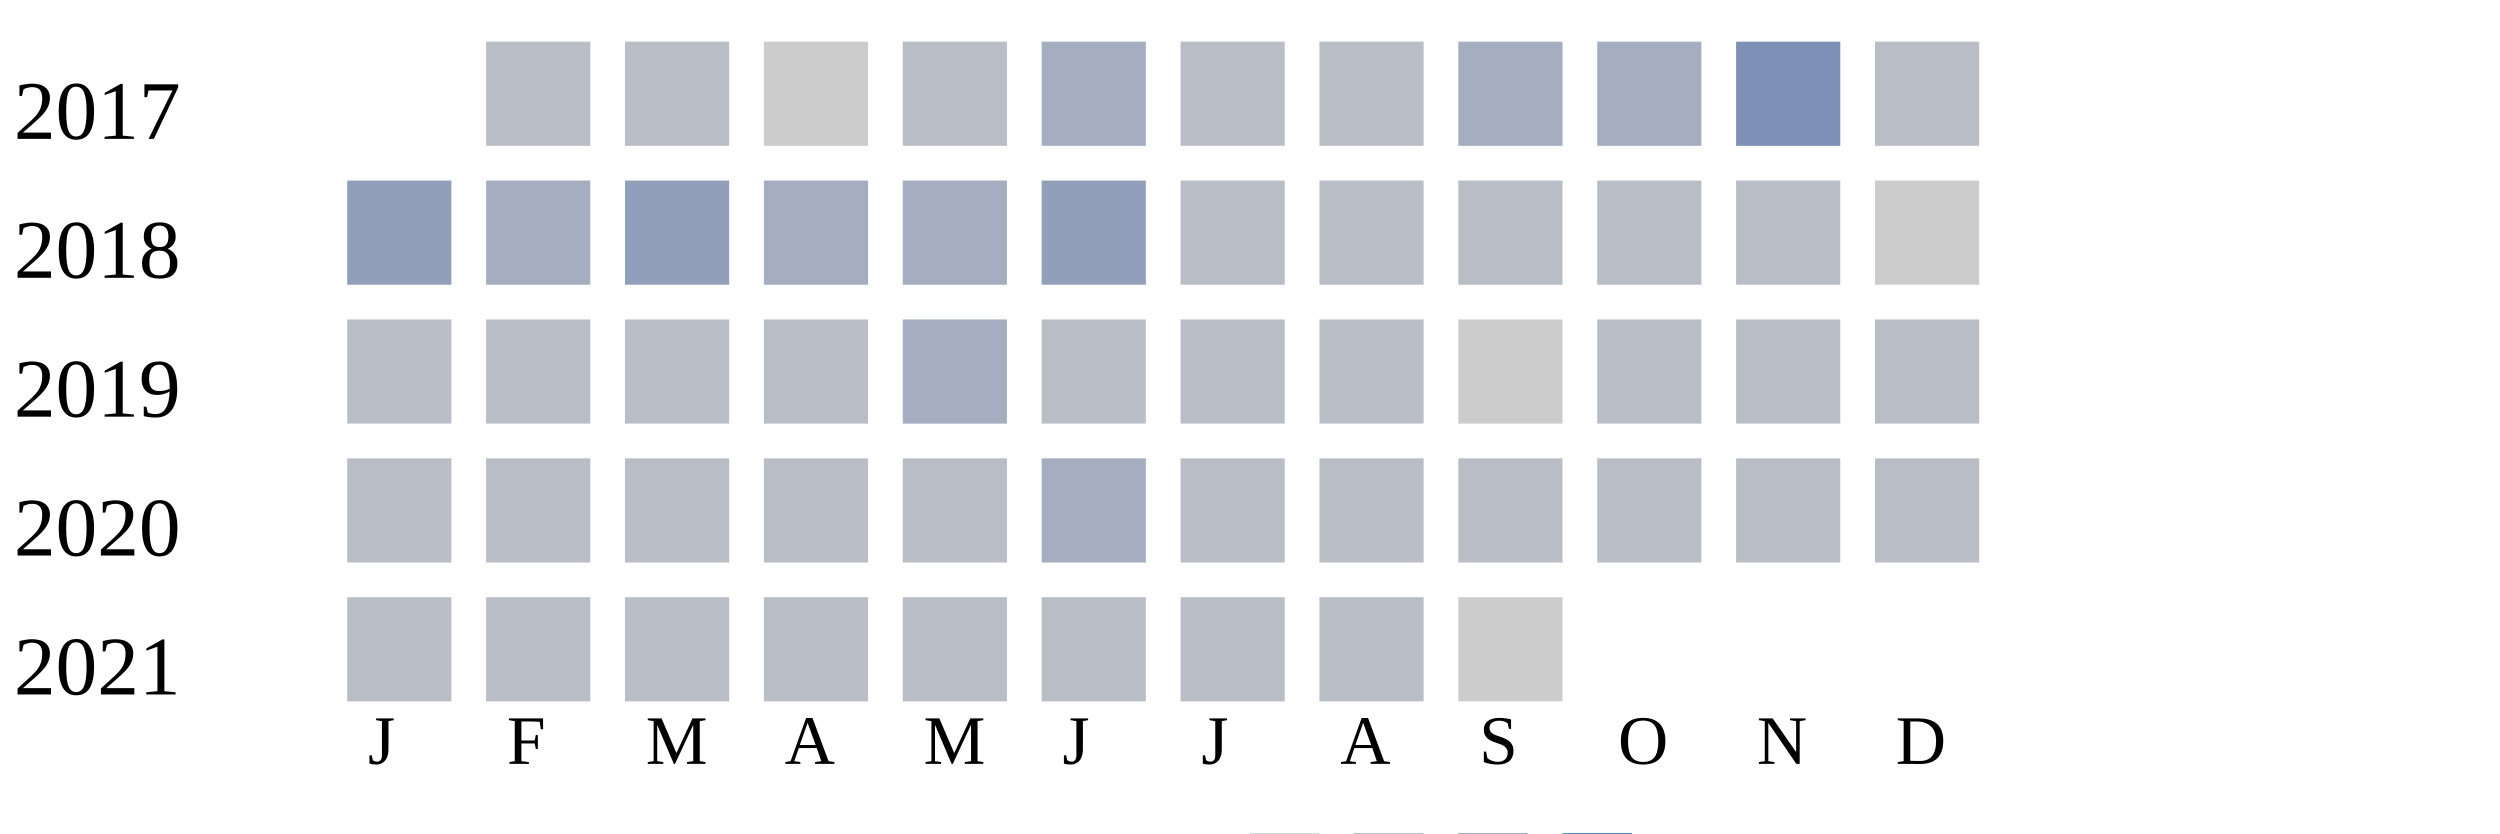
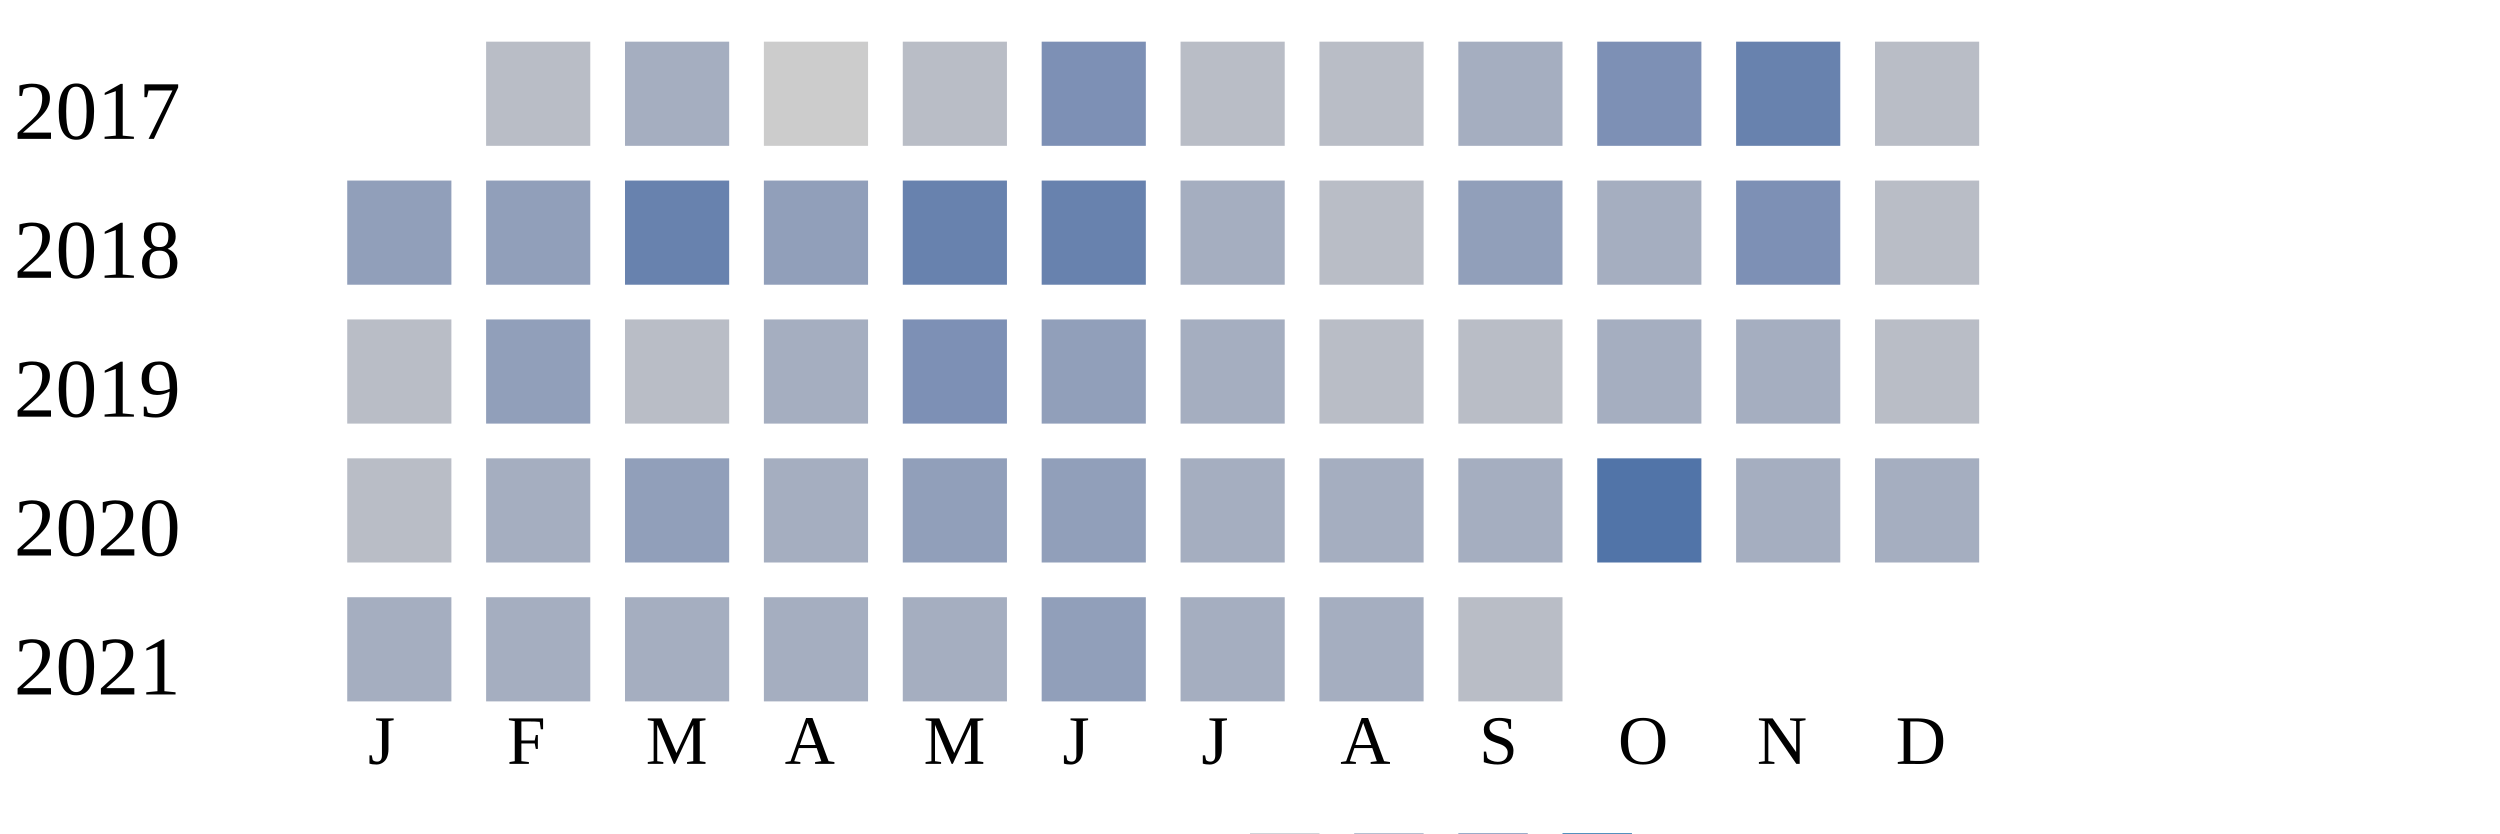
<svg xmlns="http://www.w3.org/2000/svg" width="360" height="120">
  <g transform="translate(0 0)">
    <text x="2" y="20">2017</text>
    <rect x="70" y="6" width="15" height="15" fill="#b9bdc6" />
-     <rect x="90" y="6" width="15" height="15" fill="#b9bdc6" />
+     <rect x="90" y="6" width="15" height="15" fill="#a5aec0" />
    <rect x="110" y="6" width="15" height="15" fill="#cccccc" />
    <rect x="130" y="6" width="15" height="15" fill="#b9bdc6" />
-     <rect x="150" y="6" width="15" height="15" fill="#a5aec0" />
+     <rect x="150" y="6" width="15" height="15" fill="#7d90b5" />
    <rect x="170" y="6" width="15" height="15" fill="#b9bdc6" />
    <rect x="190" y="6" width="15" height="15" fill="#b9bdc6" />
    <rect x="210" y="6" width="15" height="15" fill="#a5aec0" />
-     <rect x="230" y="6" width="15" height="15" fill="#a5aec0" />
-     <rect x="250" y="6" width="15" height="15" fill="#7d90b5" />
+     <rect x="230" y="6" width="15" height="15" fill="#7d90b5" />
+     <rect x="250" y="6" width="15" height="15" fill="#6882ae" />
    <rect x="270" y="6" width="15" height="15" fill="#b9bdc6" />
  </g>
  <g transform="translate(0 20)">
    <text x="2" y="20">2018</text>
    <rect x="50" y="6" width="15" height="15" fill="#919fba" />
-     <rect x="70" y="6" width="15" height="15" fill="#a5aec0" />
-     <rect x="90" y="6" width="15" height="15" fill="#919fba" />
-     <rect x="110" y="6" width="15" height="15" fill="#a5aec0" />
-     <rect x="130" y="6" width="15" height="15" fill="#a5aec0" />
-     <rect x="150" y="6" width="15" height="15" fill="#919fba" />
-     <rect x="170" y="6" width="15" height="15" fill="#b9bdc6" />
+     <rect x="70" y="6" width="15" height="15" fill="#919fba" />
+     <rect x="90" y="6" width="15" height="15" fill="#6882ae" />
+     <rect x="110" y="6" width="15" height="15" fill="#919fba" />
+     <rect x="130" y="6" width="15" height="15" fill="#6882ae" />
+     <rect x="150" y="6" width="15" height="15" fill="#6882ae" />
+     <rect x="170" y="6" width="15" height="15" fill="#a5aec0" />
    <rect x="190" y="6" width="15" height="15" fill="#b9bdc6" />
-     <rect x="210" y="6" width="15" height="15" fill="#b9bdc6" />
-     <rect x="230" y="6" width="15" height="15" fill="#b9bdc6" />
-     <rect x="250" y="6" width="15" height="15" fill="#b9bdc6" />
-     <rect x="270" y="6" width="15" height="15" fill="#cccccc" />
+     <rect x="210" y="6" width="15" height="15" fill="#919fba" />
+     <rect x="230" y="6" width="15" height="15" fill="#a5aec0" />
+     <rect x="250" y="6" width="15" height="15" fill="#7d90b5" />
+     <rect x="270" y="6" width="15" height="15" fill="#b9bdc6" />
  </g>
  <g transform="translate(0 40)">
    <text x="2" y="20">2019</text>
    <rect x="50" y="6" width="15" height="15" fill="#b9bdc6" />
-     <rect x="70" y="6" width="15" height="15" fill="#b9bdc6" />
+     <rect x="70" y="6" width="15" height="15" fill="#919fba" />
    <rect x="90" y="6" width="15" height="15" fill="#b9bdc6" />
-     <rect x="110" y="6" width="15" height="15" fill="#b9bdc6" />
-     <rect x="130" y="6" width="15" height="15" fill="#a5aec0" />
-     <rect x="150" y="6" width="15" height="15" fill="#b9bdc6" />
-     <rect x="170" y="6" width="15" height="15" fill="#b9bdc6" />
+     <rect x="110" y="6" width="15" height="15" fill="#a5aec0" />
+     <rect x="130" y="6" width="15" height="15" fill="#7d90b5" />
+     <rect x="150" y="6" width="15" height="15" fill="#919fba" />
+     <rect x="170" y="6" width="15" height="15" fill="#a5aec0" />
    <rect x="190" y="6" width="15" height="15" fill="#b9bdc6" />
-     <rect x="210" y="6" width="15" height="15" fill="#cccccc" />
-     <rect x="230" y="6" width="15" height="15" fill="#b9bdc6" />
-     <rect x="250" y="6" width="15" height="15" fill="#b9bdc6" />
+     <rect x="210" y="6" width="15" height="15" fill="#b9bdc6" />
+     <rect x="230" y="6" width="15" height="15" fill="#a5aec0" />
+     <rect x="250" y="6" width="15" height="15" fill="#a5aec0" />
    <rect x="270" y="6" width="15" height="15" fill="#b9bdc6" />
  </g>
  <g transform="translate(0 60)">
    <text x="2" y="20">2020</text>
    <rect x="50" y="6" width="15" height="15" fill="#b9bdc6" />
-     <rect x="70" y="6" width="15" height="15" fill="#b9bdc6" />
-     <rect x="90" y="6" width="15" height="15" fill="#b9bdc6" />
-     <rect x="110" y="6" width="15" height="15" fill="#b9bdc6" />
-     <rect x="130" y="6" width="15" height="15" fill="#b9bdc6" />
-     <rect x="150" y="6" width="15" height="15" fill="#a5aec0" />
-     <rect x="170" y="6" width="15" height="15" fill="#b9bdc6" />
-     <rect x="190" y="6" width="15" height="15" fill="#b9bdc6" />
-     <rect x="210" y="6" width="15" height="15" fill="#b9bdc6" />
-     <rect x="230" y="6" width="15" height="15" fill="#b9bdc6" />
-     <rect x="250" y="6" width="15" height="15" fill="#b9bdc6" />
-     <rect x="270" y="6" width="15" height="15" fill="#b9bdc6" />
+     <rect x="70" y="6" width="15" height="15" fill="#a5aec0" />
+     <rect x="90" y="6" width="15" height="15" fill="#919fba" />
+     <rect x="110" y="6" width="15" height="15" fill="#a5aec0" />
+     <rect x="130" y="6" width="15" height="15" fill="#919fba" />
+     <rect x="150" y="6" width="15" height="15" fill="#919fba" />
+     <rect x="170" y="6" width="15" height="15" fill="#a5aec0" />
+     <rect x="190" y="6" width="15" height="15" fill="#a5aec0" />
+     <rect x="210" y="6" width="15" height="15" fill="#a5aec0" />
+     <rect x="230" y="6" width="15" height="15" fill="#5174a8" />
+     <rect x="250" y="6" width="15" height="15" fill="#a5aec0" />
+     <rect x="270" y="6" width="15" height="15" fill="#a5aec0" />
  </g>
  <g transform="translate(0 80)">
    <text x="2" y="20">2021</text>
-     <rect x="50" y="6" width="15" height="15" fill="#b9bdc6" />
-     <rect x="70" y="6" width="15" height="15" fill="#b9bdc6" />
-     <rect x="90" y="6" width="15" height="15" fill="#b9bdc6" />
-     <rect x="110" y="6" width="15" height="15" fill="#b9bdc6" />
-     <rect x="130" y="6" width="15" height="15" fill="#b9bdc6" />
-     <rect x="150" y="6" width="15" height="15" fill="#b9bdc6" />
-     <rect x="170" y="6" width="15" height="15" fill="#b9bdc6" />
-     <rect x="190" y="6" width="15" height="15" fill="#b9bdc6" />
-     <rect x="210" y="6" width="15" height="15" fill="#cccccc" />
+     <rect x="50" y="6" width="15" height="15" fill="#a5aec0" />
+     <rect x="70" y="6" width="15" height="15" fill="#a5aec0" />
+     <rect x="90" y="6" width="15" height="15" fill="#a5aec0" />
+     <rect x="110" y="6" width="15" height="15" fill="#a5aec0" />
+     <rect x="130" y="6" width="15" height="15" fill="#a5aec0" />
+     <rect x="150" y="6" width="15" height="15" fill="#919fba" />
+     <rect x="170" y="6" width="15" height="15" fill="#a5aec0" />
+     <rect x="190" y="6" width="15" height="15" fill="#a5aec0" />
+     <rect x="210" y="6" width="15" height="15" fill="#b9bdc6" />
  </g>
  <text style="font-size: 10px; text-align: center" x="53" y="110">J</text>
  <text style="font-size: 10px; text-align: center" x="73" y="110">F</text>
  <text style="font-size: 10px; text-align: center" x="93" y="110">M</text>
  <text style="font-size: 10px; text-align: center" x="113" y="110">A</text>
  <text style="font-size: 10px; text-align: center" x="133" y="110">M</text>
  <text style="font-size: 10px; text-align: center" x="153" y="110">J</text>
  <text style="font-size: 10px; text-align: center" x="173" y="110">J</text>
  <text style="font-size: 10px; text-align: center" x="193" y="110">A</text>
  <text style="font-size: 10px; text-align: center" x="213" y="110">S</text>
  <text style="font-size: 10px; text-align: center" x="233" y="110">O</text>
  <text style="font-size: 10px; text-align: center" x="253" y="110">N</text>
  <text style="font-size: 10px; text-align: center" x="273" y="110">D</text>
  <text style="font-size: 10px;" x="155" y="129">Less</text>
  <rect fill="#b9bdc6" width="10" height="10" x="180" y="120" />
  <rect fill="#919fba" width="10" height="10" x="195" y="120" />
  <rect fill="#6882ae" width="10" height="10" x="210" y="120" />
  <rect fill="#005a9c" width="10" height="10" x="225" y="120" />
  <text x="240" y="129" style="font-size: 10px;">More</text>
</svg>
